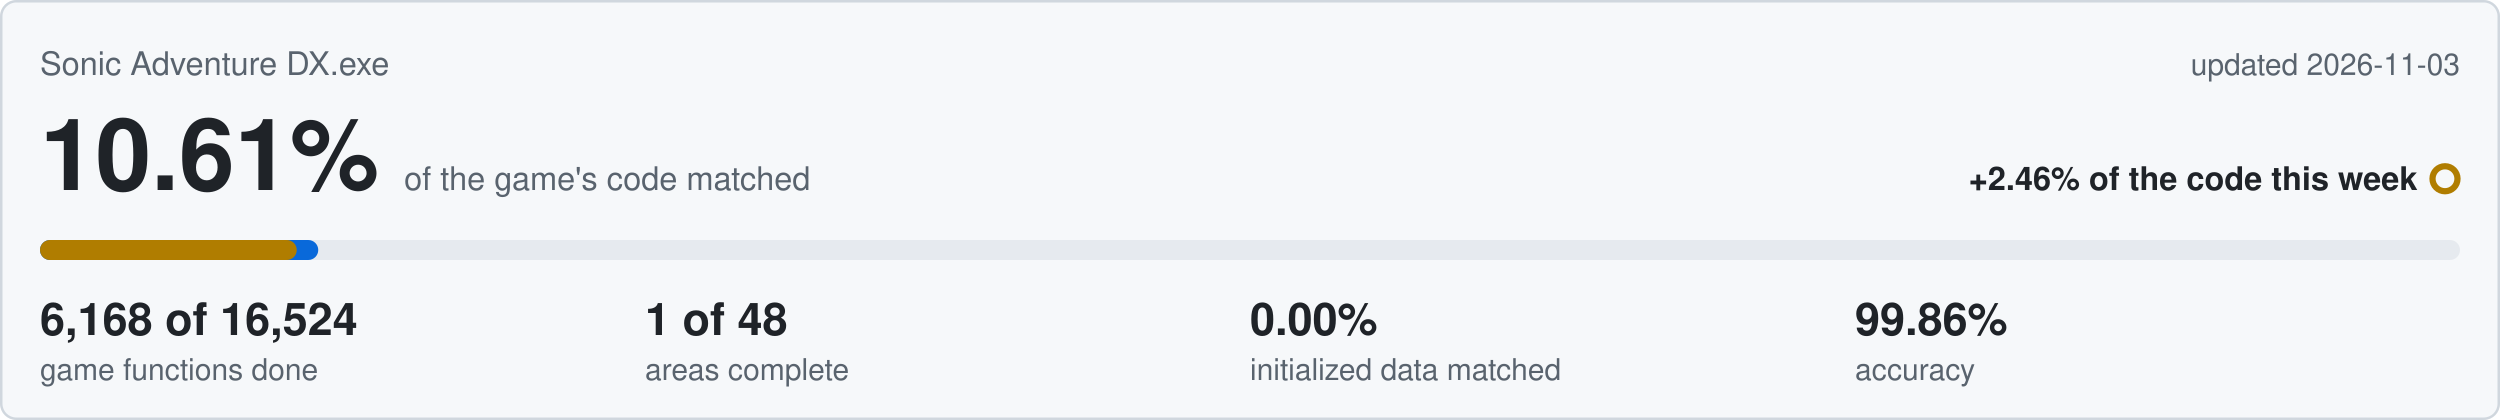
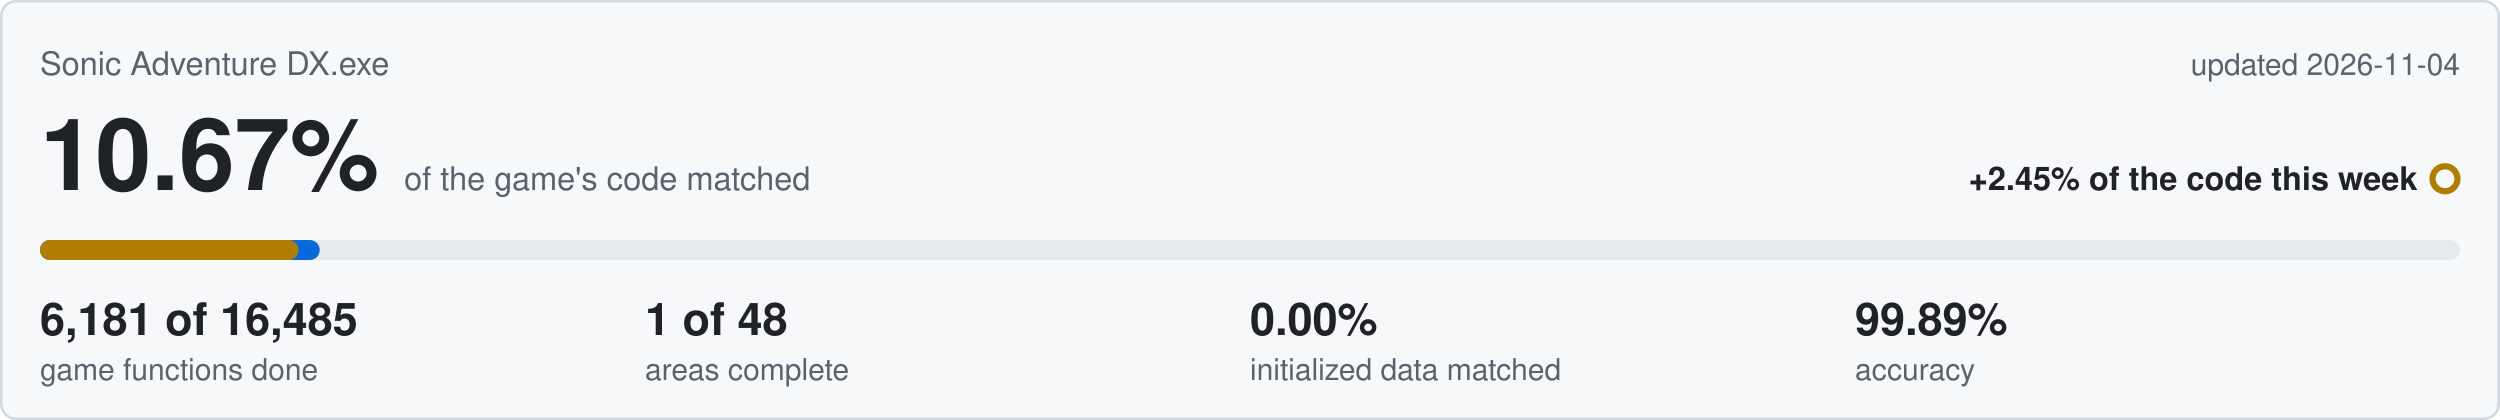
<svg xmlns="http://www.w3.org/2000/svg" viewBox="0 0 1000 168" width="1000" height="168">
  <rect x="0.5" y="0.5" width="999" height="167" rx="6" fill="#f6f8fa" stroke="#d0d7de" />
  <text x="16" y="30" font-family="Segoe UI,Helvetica,Arial,sans-serif" font-size="13" fill="#59636e">Sonic Adventure DX.exe</text>
-   <text x="984" y="30" text-anchor="end" font-family="Segoe UI,Helvetica,Arial,sans-serif" font-size="12" fill="#59636e">updated 2026-11-03</text>
-   <text x="16" y="76" font-family="Segoe UI,Helvetica,Arial,sans-serif" font-size="40" font-weight="600" fill="#1f2328">10.61%<tspan dx="10" font-size="13" font-weight="400" fill="#59636e">of the game's code matched</tspan>
+   <text x="984" y="30" text-anchor="end" font-family="Segoe UI,Helvetica,Arial,sans-serif" font-size="12" fill="#59636e">updated 2026-11-04</text>
+   <text x="16" y="76" font-family="Segoe UI,Helvetica,Arial,sans-serif" font-size="40" font-weight="600" fill="#1f2328">10.67%<tspan dx="10" font-size="13" font-weight="400" fill="#59636e">of the game's code matched</tspan>
  </text>
-   <text x="967" y="76" text-anchor="end" font-family="Segoe UI,Helvetica,Arial,sans-serif" font-size="13" font-weight="600" fill="#1f2328">+2.46% of the code this week</text>
+   <text x="967" y="76" text-anchor="end" font-family="Segoe UI,Helvetica,Arial,sans-serif" font-size="13" font-weight="600" fill="#1f2328">+2.45% of the code this week</text>
  <circle cx="978" cy="71.5" r="5" fill="none" stroke="#b07d00" stroke-width="2.5" />
  <rect x="16" y="96" width="968" height="8" rx="4" fill="#e6eaef" />
-   <rect x="16" y="96" width="111.3" height="8" rx="4" fill="#0969da" />
-   <rect x="16" y="96" width="102.7" height="8" rx="4" fill="#b07d00" />
-   <text x="16" y="134" font-family="Segoe UI,Helvetica,Arial,sans-serif" font-size="18" font-weight="600" fill="#1f2328">6,168 of 16,524</text>
+   <rect x="16" y="96" width="111.9" height="8" rx="4" fill="#0969da" />
+   <rect x="16" y="96" width="103.4" height="8" rx="4" fill="#b07d00" />
+   <text x="16" y="134" font-family="Segoe UI,Helvetica,Arial,sans-serif" font-size="18" font-weight="600" fill="#1f2328">6,181 of 16,485</text>
  <text x="16" y="152" font-family="Segoe UI,Helvetica,Arial,sans-serif" font-size="12" fill="#59636e">game functions done</text>
  <text x="258" y="134" font-family="Segoe UI,Helvetica,Arial,sans-serif" font-size="18" font-weight="600" fill="#1f2328">1 of 48</text>
  <text x="258" y="152" font-family="Segoe UI,Helvetica,Arial,sans-serif" font-size="12" fill="#59636e">areas complete</text>
  <text x="500" y="134" font-family="Segoe UI,Helvetica,Arial,sans-serif" font-size="18" font-weight="600" fill="#1f2328">0.00%</text>
  <text x="500" y="152" font-family="Segoe UI,Helvetica,Arial,sans-serif" font-size="12" fill="#59636e">initialized data matched</text>
-   <text x="742" y="134" font-family="Segoe UI,Helvetica,Arial,sans-serif" font-size="18" font-weight="600" fill="#1f2328">99.86%</text>
+   <text x="742" y="134" font-family="Segoe UI,Helvetica,Arial,sans-serif" font-size="18" font-weight="600" fill="#1f2328">99.89%</text>
  <text x="742" y="152" font-family="Segoe UI,Helvetica,Arial,sans-serif" font-size="12" fill="#59636e">accuracy</text>
</svg>
